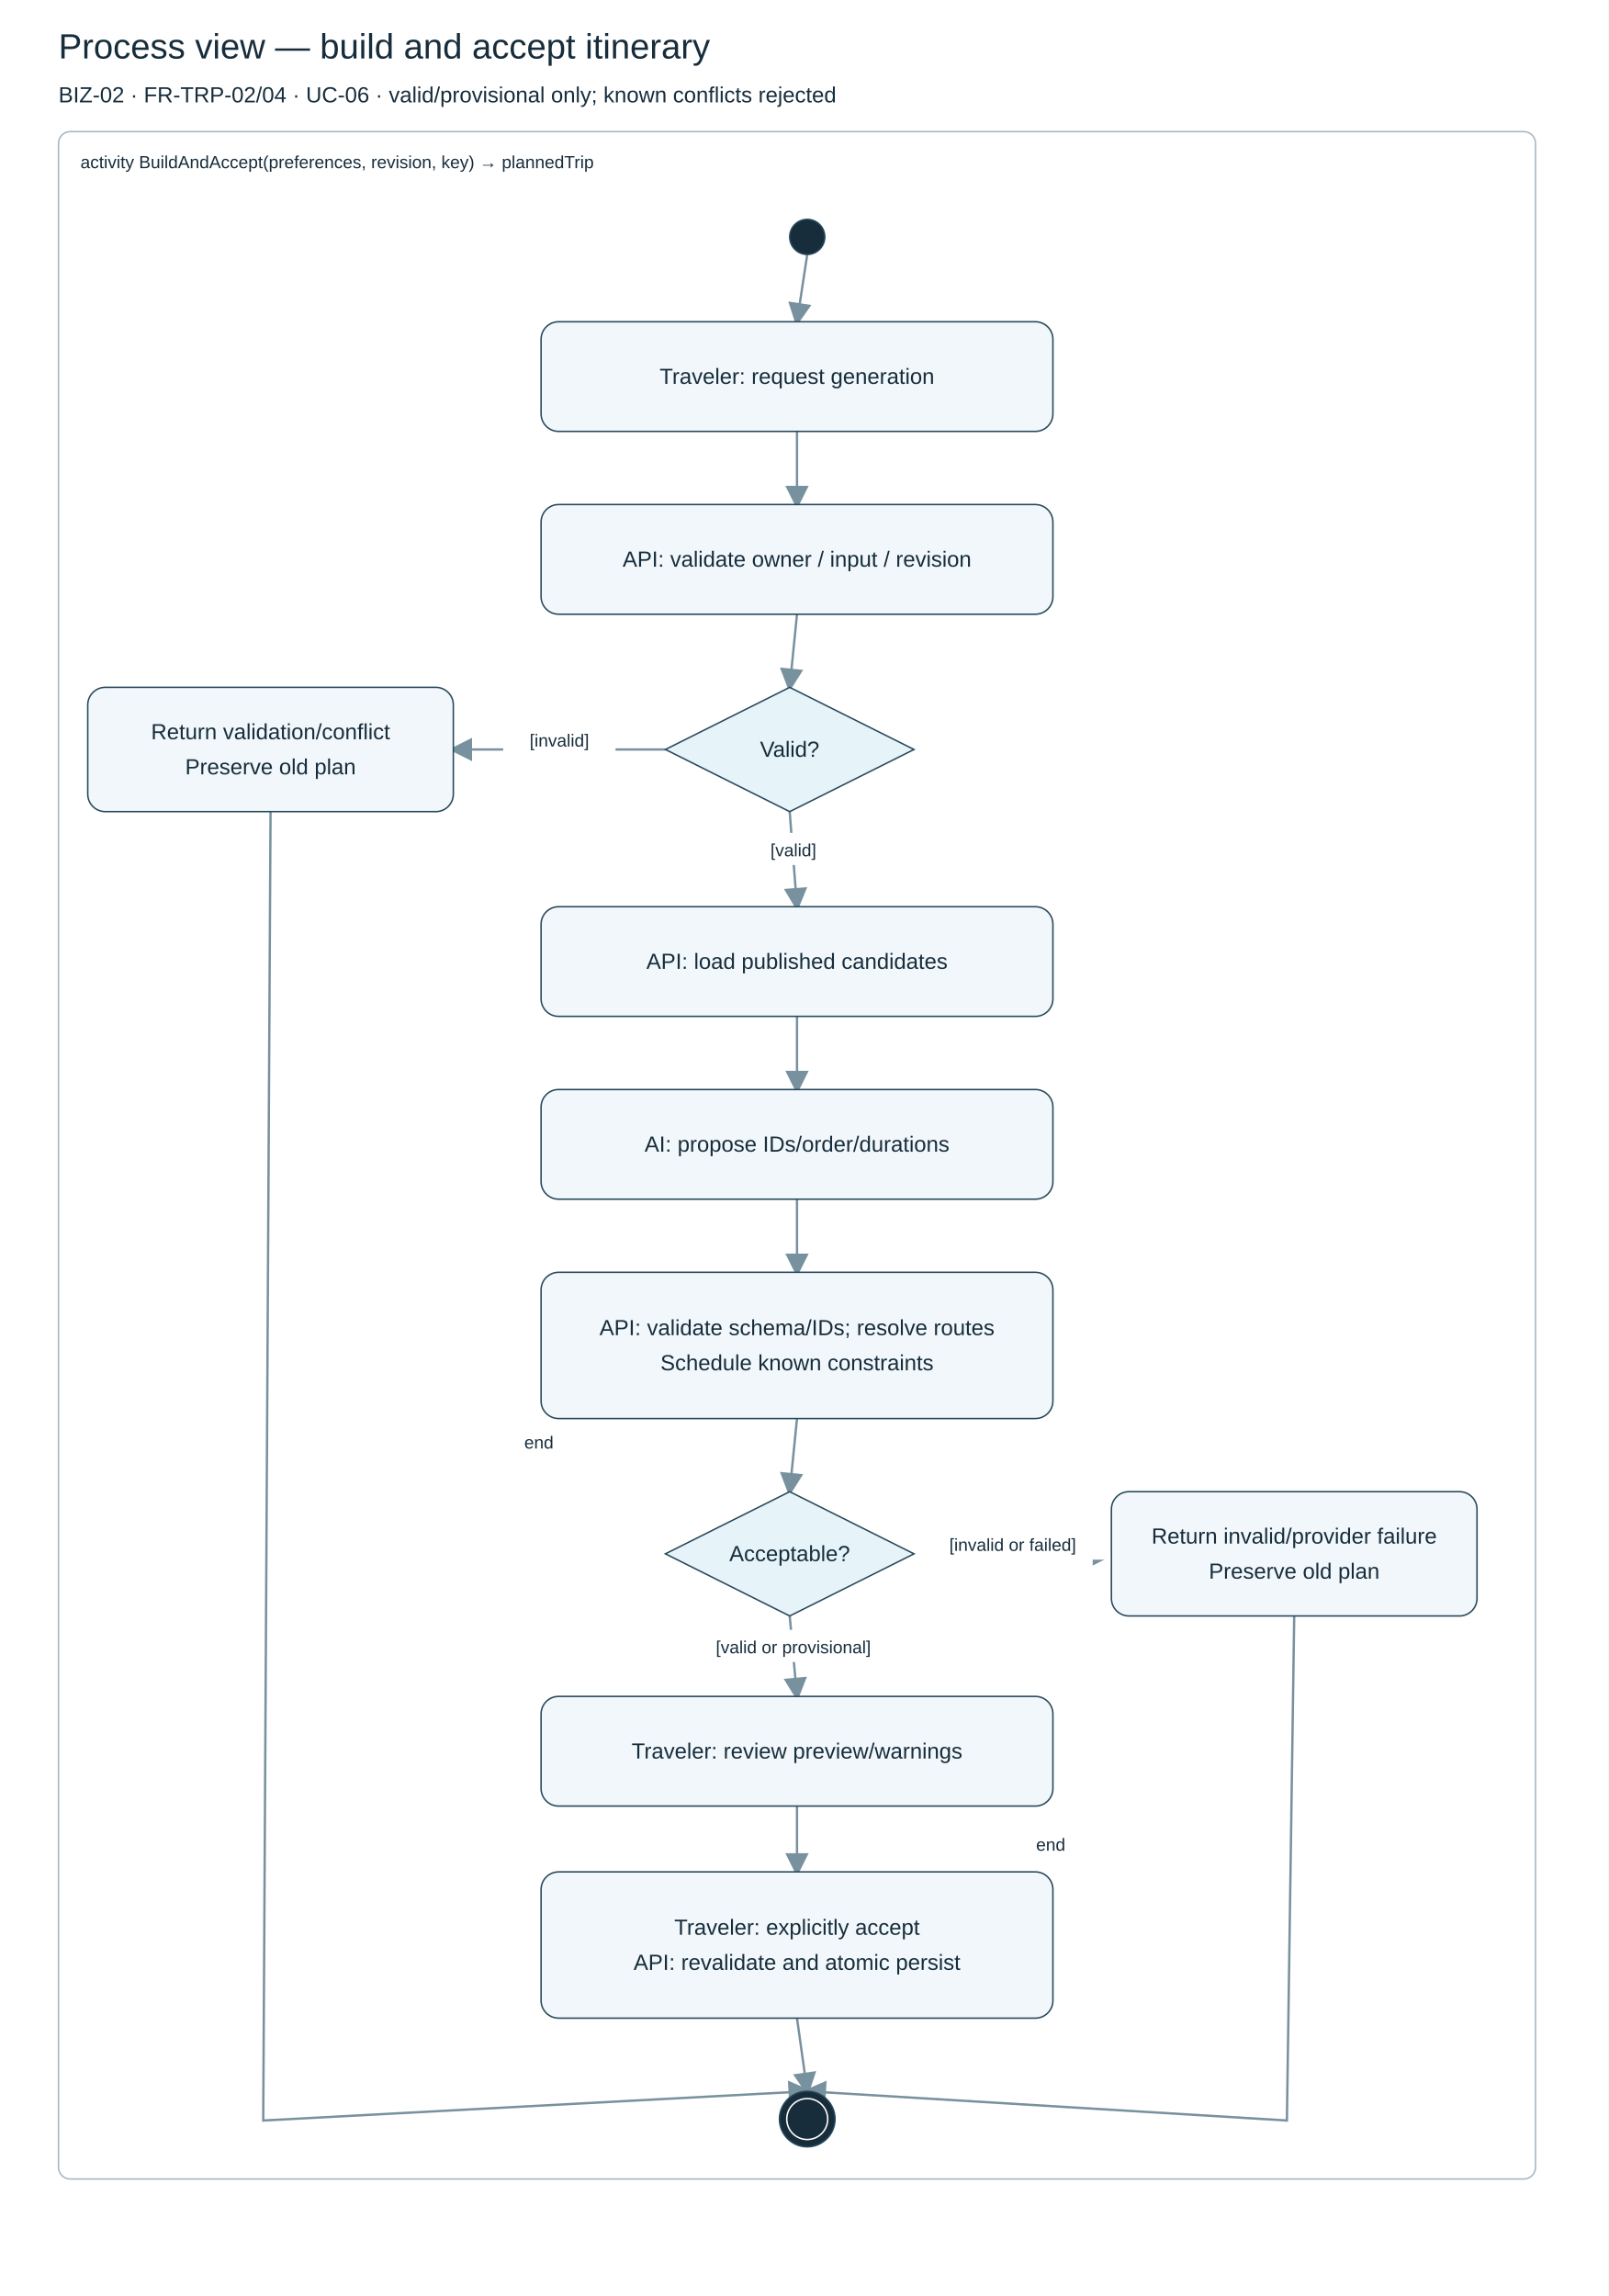
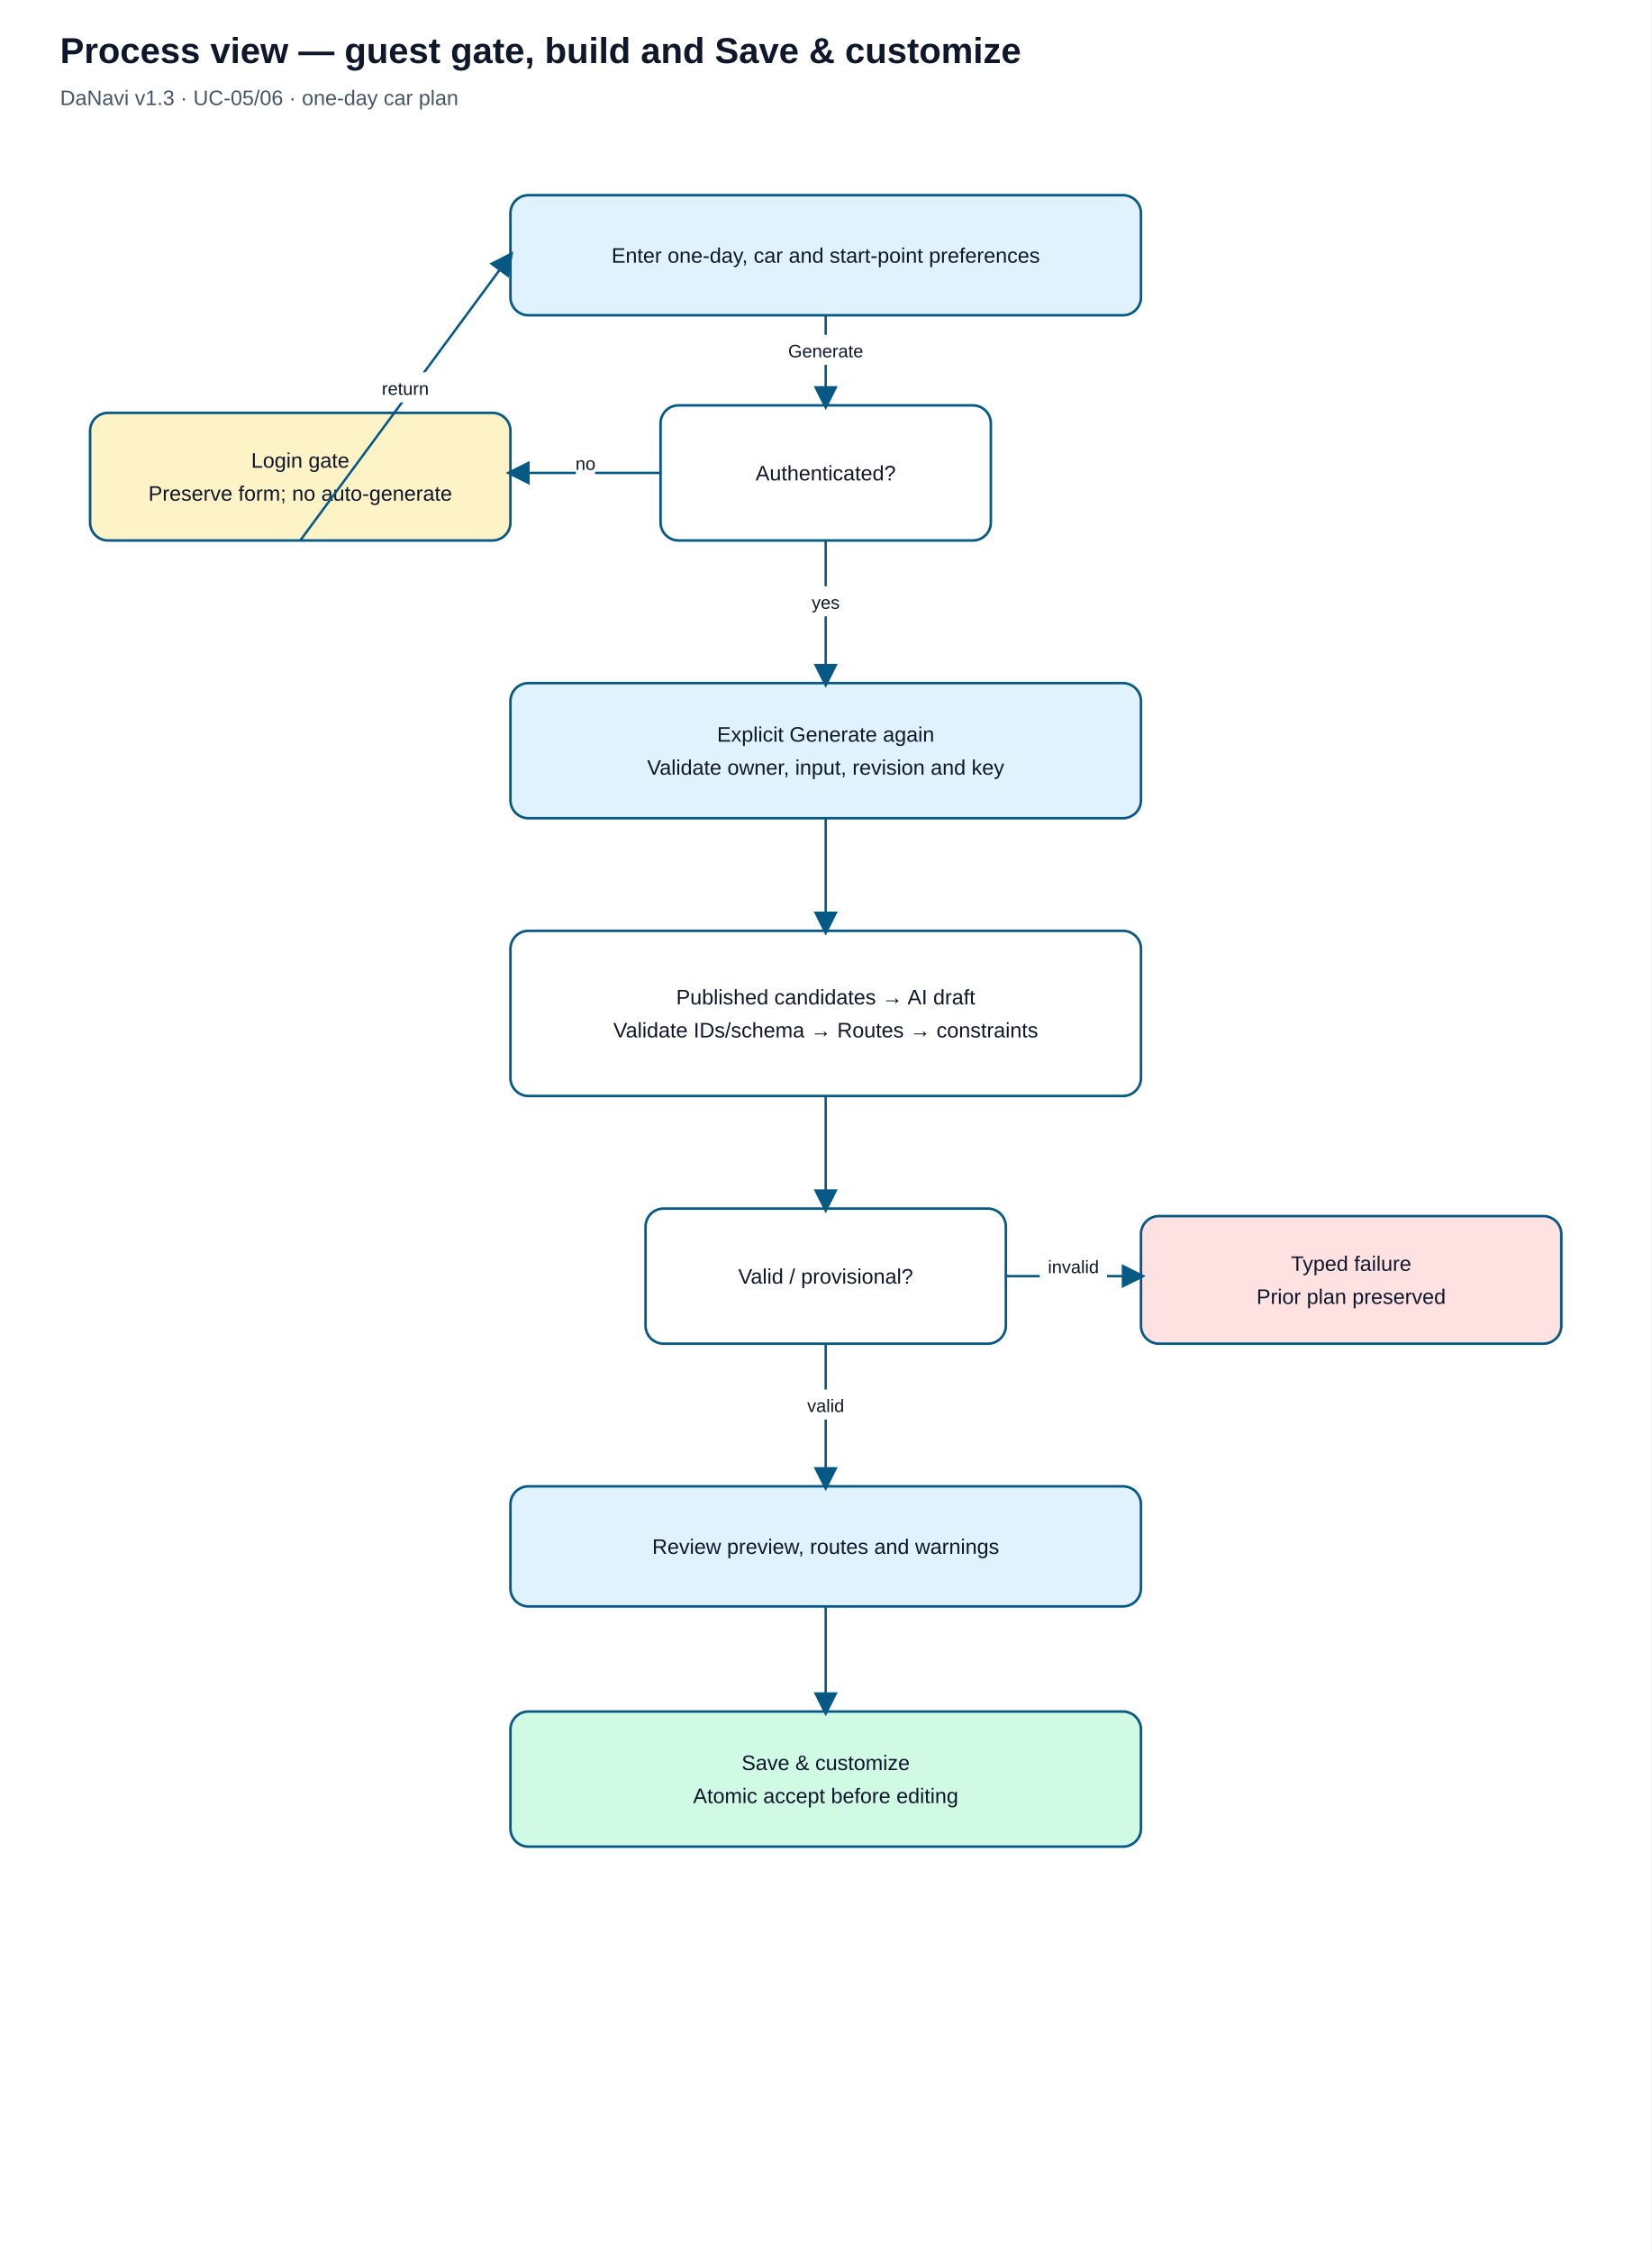
- <svg xmlns="http://www.w3.org/2000/svg" width="1100" height="1570" viewBox="0 0 1100 1570">
+ <svg xmlns="http://www.w3.org/2000/svg" width="1100" height="1500" viewBox="0 0 1100 1500">
  <defs>
-     <marker id="arrow" markerWidth="10" markerHeight="10" refX="8" refY="5" orient="auto">
-       <path d="M0,0 L10,5 L0,10z" fill="#78919e" />
-     </marker>
-     <marker id="diamond" markerWidth="14" markerHeight="12" refX="2" refY="6" orient="auto">
-       <path d="M0,6 L6,0 L12,6 L6,12z" fill="#78919e" />
+     <marker id="a" markerWidth="10" markerHeight="10" refX="8" refY="5" orient="auto">
+       <path d="M0,0 L10,5 L0,10z" fill="#075985" />
    </marker>
  </defs>
-   <g font-family="Arial, sans-serif" fill="#172d3c">
-     <rect width="100%" height="100%" fill="white" />
-     <text x="40" y="40" font-size="24">Process view — build and accept itinerary</text>
-     <text x="40" y="70" font-size="15">BIZ-02 · FR-TRP-02/04 · UC-06 · valid/provisional only; known conflicts rejected</text>
-     <rect x="40" y="90" width="1010" height="1400" rx="8" fill="#fff" stroke="#a5b6c1" />
-     <text x="55" y="115">activity BuildAndAccept(preferences, revision, key) → plannedTrip</text>
-     <polyline points="552,174 545,220" fill="none" stroke="#78919e" stroke-width="1.6" marker-end="url(#arrow)" />
-     <polyline points="545,295 545,345" fill="none" stroke="#78919e" stroke-width="1.6" marker-end="url(#arrow)" />
-     <polyline points="545,420 540,470" fill="none" stroke="#78919e" stroke-width="1.6" marker-end="url(#arrow)" />
-     <polyline points="455,512.5 310,512.5" fill="none" stroke="#78919e" stroke-width="1.6" marker-end="url(#arrow)" />
-     <rect x="344.1" y="494.5" width="76.8" height="22" fill="white" />
-     <text x="382.5" y="510.5" text-anchor="middle" font-size="12">[invalid]</text>
-     <polyline points="540,555 545,620" fill="none" stroke="#78919e" stroke-width="1.6" marker-end="url(#arrow)" />
-     <rect x="511.3" y="569.5" width="62.4" height="22" fill="white" />
-     <text x="542.5" y="585.5" text-anchor="middle" font-size="12">[valid]</text>
-     <polyline points="545,695 545,745" fill="none" stroke="#78919e" stroke-width="1.6" marker-end="url(#arrow)" />
-     <polyline points="545,820 545,870" fill="none" stroke="#78919e" stroke-width="1.6" marker-end="url(#arrow)" />
-     <polyline points="545,970 540,1020" fill="none" stroke="#78919e" stroke-width="1.6" marker-end="url(#arrow)" />
-     <polyline points="625,1062.5 760,1062.5" fill="none" stroke="#78919e" stroke-width="1.6" marker-end="url(#arrow)" />
-     <rect x="618.1" y="1044.5" width="148.8" height="22" fill="white" />
-     <text x="692.5" y="1060.5" text-anchor="middle" font-size="12">[invalid or failed]</text>
-     <polyline points="540,1105 545,1160" fill="none" stroke="#78919e" stroke-width="1.6" marker-end="url(#arrow)" />
-     <rect x="457.3" y="1114.5" width="170.4" height="22" fill="white" />
-     <text x="542.5" y="1130.5" text-anchor="middle" font-size="12">[valid or provisional]</text>
-     <polyline points="545,1235 545,1280" fill="none" stroke="#78919e" stroke-width="1.6" marker-end="url(#arrow)" />
-     <polyline points="545,1380 552,1430" fill="none" stroke="#78919e" stroke-width="1.6" marker-end="url(#arrow)" />
-     <polyline points="185,555 180,1450 552,1430" fill="none" stroke="#78919e" stroke-width="1.6" marker-end="url(#arrow)" />
-     <rect x="351.7" y="974.5" width="33.6" height="22" fill="white" />
-     <text x="368.5" y="990.5" text-anchor="middle" font-size="12">end</text>
-     <polyline points="885,1105 880,1450 552,1430" fill="none" stroke="#78919e" stroke-width="1.6" marker-end="url(#arrow)" />
-     <rect x="701.7" y="1249.5" width="33.6" height="22" fill="white" />
-     <text x="718.5" y="1265.5" text-anchor="middle" font-size="12">end</text>
-     <ellipse cx="552" cy="162" rx="12" ry="12" fill="#172d3c" stroke="#27485b" />
-     <rect x="370" y="220" width="350" height="75" rx="12" fill="#f1f7fa" stroke="#27485b" />
-     <text x="545" y="262.5" text-anchor="middle" font-size="15">Traveler: request generation</text>
-     <rect x="370" y="345" width="350" height="75" rx="12" fill="#f1f7fa" stroke="#27485b" />
-     <text x="545" y="387.5" text-anchor="middle" font-size="15">API: validate owner / input / revision</text>
-     <polygon points="540,470 625,512.5 540,555 455,512.5" fill="#e6f3f8" stroke="#27485b" />
-     <text x="540" y="517.5" text-anchor="middle" font-size="15">Valid?</text>
-     <rect x="60" y="470" width="250" height="85" rx="12" fill="#f1f7fa" stroke="#27485b" />
-     <text x="185" y="505.5" text-anchor="middle" font-size="15">Return validation/conflict</text>
-     <text x="185" y="529.5" text-anchor="middle" font-size="15">Preserve old plan</text>
-     <rect x="370" y="620" width="350" height="75" rx="12" fill="#f1f7fa" stroke="#27485b" />
-     <text x="545" y="662.5" text-anchor="middle" font-size="15">API: load published candidates</text>
-     <rect x="370" y="745" width="350" height="75" rx="12" fill="#f1f7fa" stroke="#27485b" />
-     <text x="545" y="787.5" text-anchor="middle" font-size="15">AI: propose IDs/order/durations</text>
-     <rect x="370" y="870" width="350" height="100" rx="12" fill="#f1f7fa" stroke="#27485b" />
-     <text x="545" y="913" text-anchor="middle" font-size="15">API: validate schema/IDs; resolve routes</text>
-     <text x="545" y="937" text-anchor="middle" font-size="15">Schedule known constraints</text>
-     <polygon points="540,1020 625,1062.5 540,1105 455,1062.5" fill="#e6f3f8" stroke="#27485b" />
-     <text x="540" y="1067.5" text-anchor="middle" font-size="15">Acceptable?</text>
-     <rect x="760" y="1020" width="250" height="85" rx="12" fill="#f1f7fa" stroke="#27485b" />
-     <text x="885" y="1055.5" text-anchor="middle" font-size="15">Return invalid/provider failure</text>
-     <text x="885" y="1079.5" text-anchor="middle" font-size="15">Preserve old plan</text>
-     <rect x="370" y="1160" width="350" height="75" rx="12" fill="#f1f7fa" stroke="#27485b" />
-     <text x="545" y="1202.5" text-anchor="middle" font-size="15">Traveler: review preview/warnings</text>
-     <rect x="370" y="1280" width="350" height="100" rx="12" fill="#f1f7fa" stroke="#27485b" />
-     <text x="545" y="1323" text-anchor="middle" font-size="15">Traveler: explicitly accept</text>
-     <text x="545" y="1347" text-anchor="middle" font-size="15">API: revalidate and atomic persist</text>
-     <ellipse cx="552" cy="1449" rx="19" ry="19" fill="#172d3c" stroke="#27485b" />
-     <ellipse cx="552" cy="1449" rx="14" ry="14" fill="none" stroke="white" />
+   <rect width="100%" height="100%" fill="#fff" />
+   <g font-family="Arial, sans-serif" fill="#0F172A">
+     <text x="40" y="42" font-size="24" font-weight="700">Process view — guest gate, build and Save &amp; customize</text>
+     <text x="40" y="70" font-size="14" fill="#475569">DaNavi v1.3 · UC-05/06 · one-day car plan</text>
+     <rect x="340" y="130" width="420" height="80" rx="12" fill="#E0F2FE" stroke="#075985" stroke-width="1.7" />
+     <text x="550" y="175" text-anchor="middle" font-size="14" fill="#0F172A" font-weight="400">Enter one-day, car and start-point preferences</text>
+     <rect x="440" y="270" width="220" height="90" rx="12" fill="#fff" stroke="#075985" stroke-width="1.7" />
+     <text x="550" y="320" text-anchor="middle" font-size="14" fill="#0F172A" font-weight="400">Authenticated?</text>
+     <rect x="60" y="275" width="280" height="85" rx="12" fill="#FEF3C7" stroke="#075985" stroke-width="1.7" />
+     <text x="200" y="311.5" text-anchor="middle" font-size="14" fill="#0F172A" font-weight="400">Login gate</text>
+     <text x="200" y="333.5" text-anchor="middle" font-size="14" fill="#0F172A" font-weight="400">Preserve form; no auto-generate</text>
+     <rect x="340" y="455" width="420" height="90" rx="12" fill="#E0F2FE" stroke="#075985" stroke-width="1.7" />
+     <text x="550" y="494" text-anchor="middle" font-size="14" fill="#0F172A" font-weight="400">Explicit Generate again</text>
+     <text x="550" y="516" text-anchor="middle" font-size="14" fill="#0F172A" font-weight="400">Validate owner, input, revision and key</text>
+     <rect x="340" y="620" width="420" height="110" rx="12" fill="#fff" stroke="#075985" stroke-width="1.7" />
+     <text x="550" y="669" text-anchor="middle" font-size="14" fill="#0F172A" font-weight="400">Published candidates → AI draft</text>
+     <text x="550" y="691" text-anchor="middle" font-size="14" fill="#0F172A" font-weight="400">Validate IDs/schema → Routes → constraints</text>
+     <rect x="430" y="805" width="240" height="90" rx="12" fill="#fff" stroke="#075985" stroke-width="1.7" />
+     <text x="550" y="855" text-anchor="middle" font-size="14" fill="#0F172A" font-weight="400">Valid / provisional?</text>
+     <rect x="760" y="810" width="280" height="85" rx="12" fill="#FEE2E2" stroke="#075985" stroke-width="1.7" />
+     <text x="900" y="846.5" text-anchor="middle" font-size="14" fill="#0F172A" font-weight="400">Typed failure</text>
+     <text x="900" y="868.5" text-anchor="middle" font-size="14" fill="#0F172A" font-weight="400">Prior plan preserved</text>
+     <rect x="340" y="990" width="420" height="80" rx="12" fill="#E0F2FE" stroke="#075985" stroke-width="1.7" />
+     <text x="550" y="1035" text-anchor="middle" font-size="14" fill="#0F172A" font-weight="400">Review preview, routes and warnings</text>
+     <rect x="340" y="1140" width="420" height="90" rx="12" fill="#D1FAE5" stroke="#075985" stroke-width="1.7" />
+     <text x="550" y="1179" text-anchor="middle" font-size="14" fill="#0F172A" font-weight="400">Save &amp; customize</text>
+     <text x="550" y="1201" text-anchor="middle" font-size="14" fill="#0F172A" font-weight="400">Atomic accept before editing</text>
+     <line x1="550" y1="210" x2="550" y2="270" stroke="#075985" stroke-width="1.6" marker-end="url(#a)" />
+     <rect x="524.4" y="223" width="51.2" height="20" fill="#fff" />
+     <text x="550" y="238" text-anchor="middle" font-size="12">Generate</text>
+     <line x1="440" y1="315" x2="340" y2="315" stroke="#075985" stroke-width="1.6" marker-end="url(#a)" />
+     <rect x="383.6" y="298" width="12.8" height="20" fill="#fff" />
+     <text x="390" y="313" text-anchor="middle" font-size="12">no</text>
+     <line x1="200" y1="360" x2="340" y2="170" stroke="#075985" stroke-width="1.6" marker-end="url(#a)" />
+     <rect x="250.8" y="248" width="38.4" height="20" fill="#fff" />
+     <text x="270" y="263" text-anchor="middle" font-size="12">return</text>
+     <line x1="550" y1="360" x2="550" y2="455" stroke="#075985" stroke-width="1.6" marker-end="url(#a)" />
+     <rect x="540.4" y="390.5" width="19.2" height="20" fill="#fff" />
+     <text x="550" y="405.5" text-anchor="middle" font-size="12">yes</text>
+     <line x1="550" y1="545" x2="550" y2="620" stroke="#075985" stroke-width="1.6" marker-end="url(#a)" />
+     <line x1="550" y1="730" x2="550" y2="805" stroke="#075985" stroke-width="1.6" marker-end="url(#a)" />
+     <line x1="670" y1="850" x2="760" y2="850" stroke="#075985" stroke-width="1.6" marker-end="url(#a)" />
+     <rect x="692.6" y="833" width="44.8" height="20" fill="#fff" />
+     <text x="715" y="848" text-anchor="middle" font-size="12">invalid</text>
+     <line x1="550" y1="895" x2="550" y2="990" stroke="#075985" stroke-width="1.6" marker-end="url(#a)" />
+     <rect x="534" y="925.5" width="32" height="20" fill="#fff" />
+     <text x="550" y="940.5" text-anchor="middle" font-size="12">valid</text>
+     <line x1="550" y1="1070" x2="550" y2="1140" stroke="#075985" stroke-width="1.6" marker-end="url(#a)" />
  </g>
</svg>
